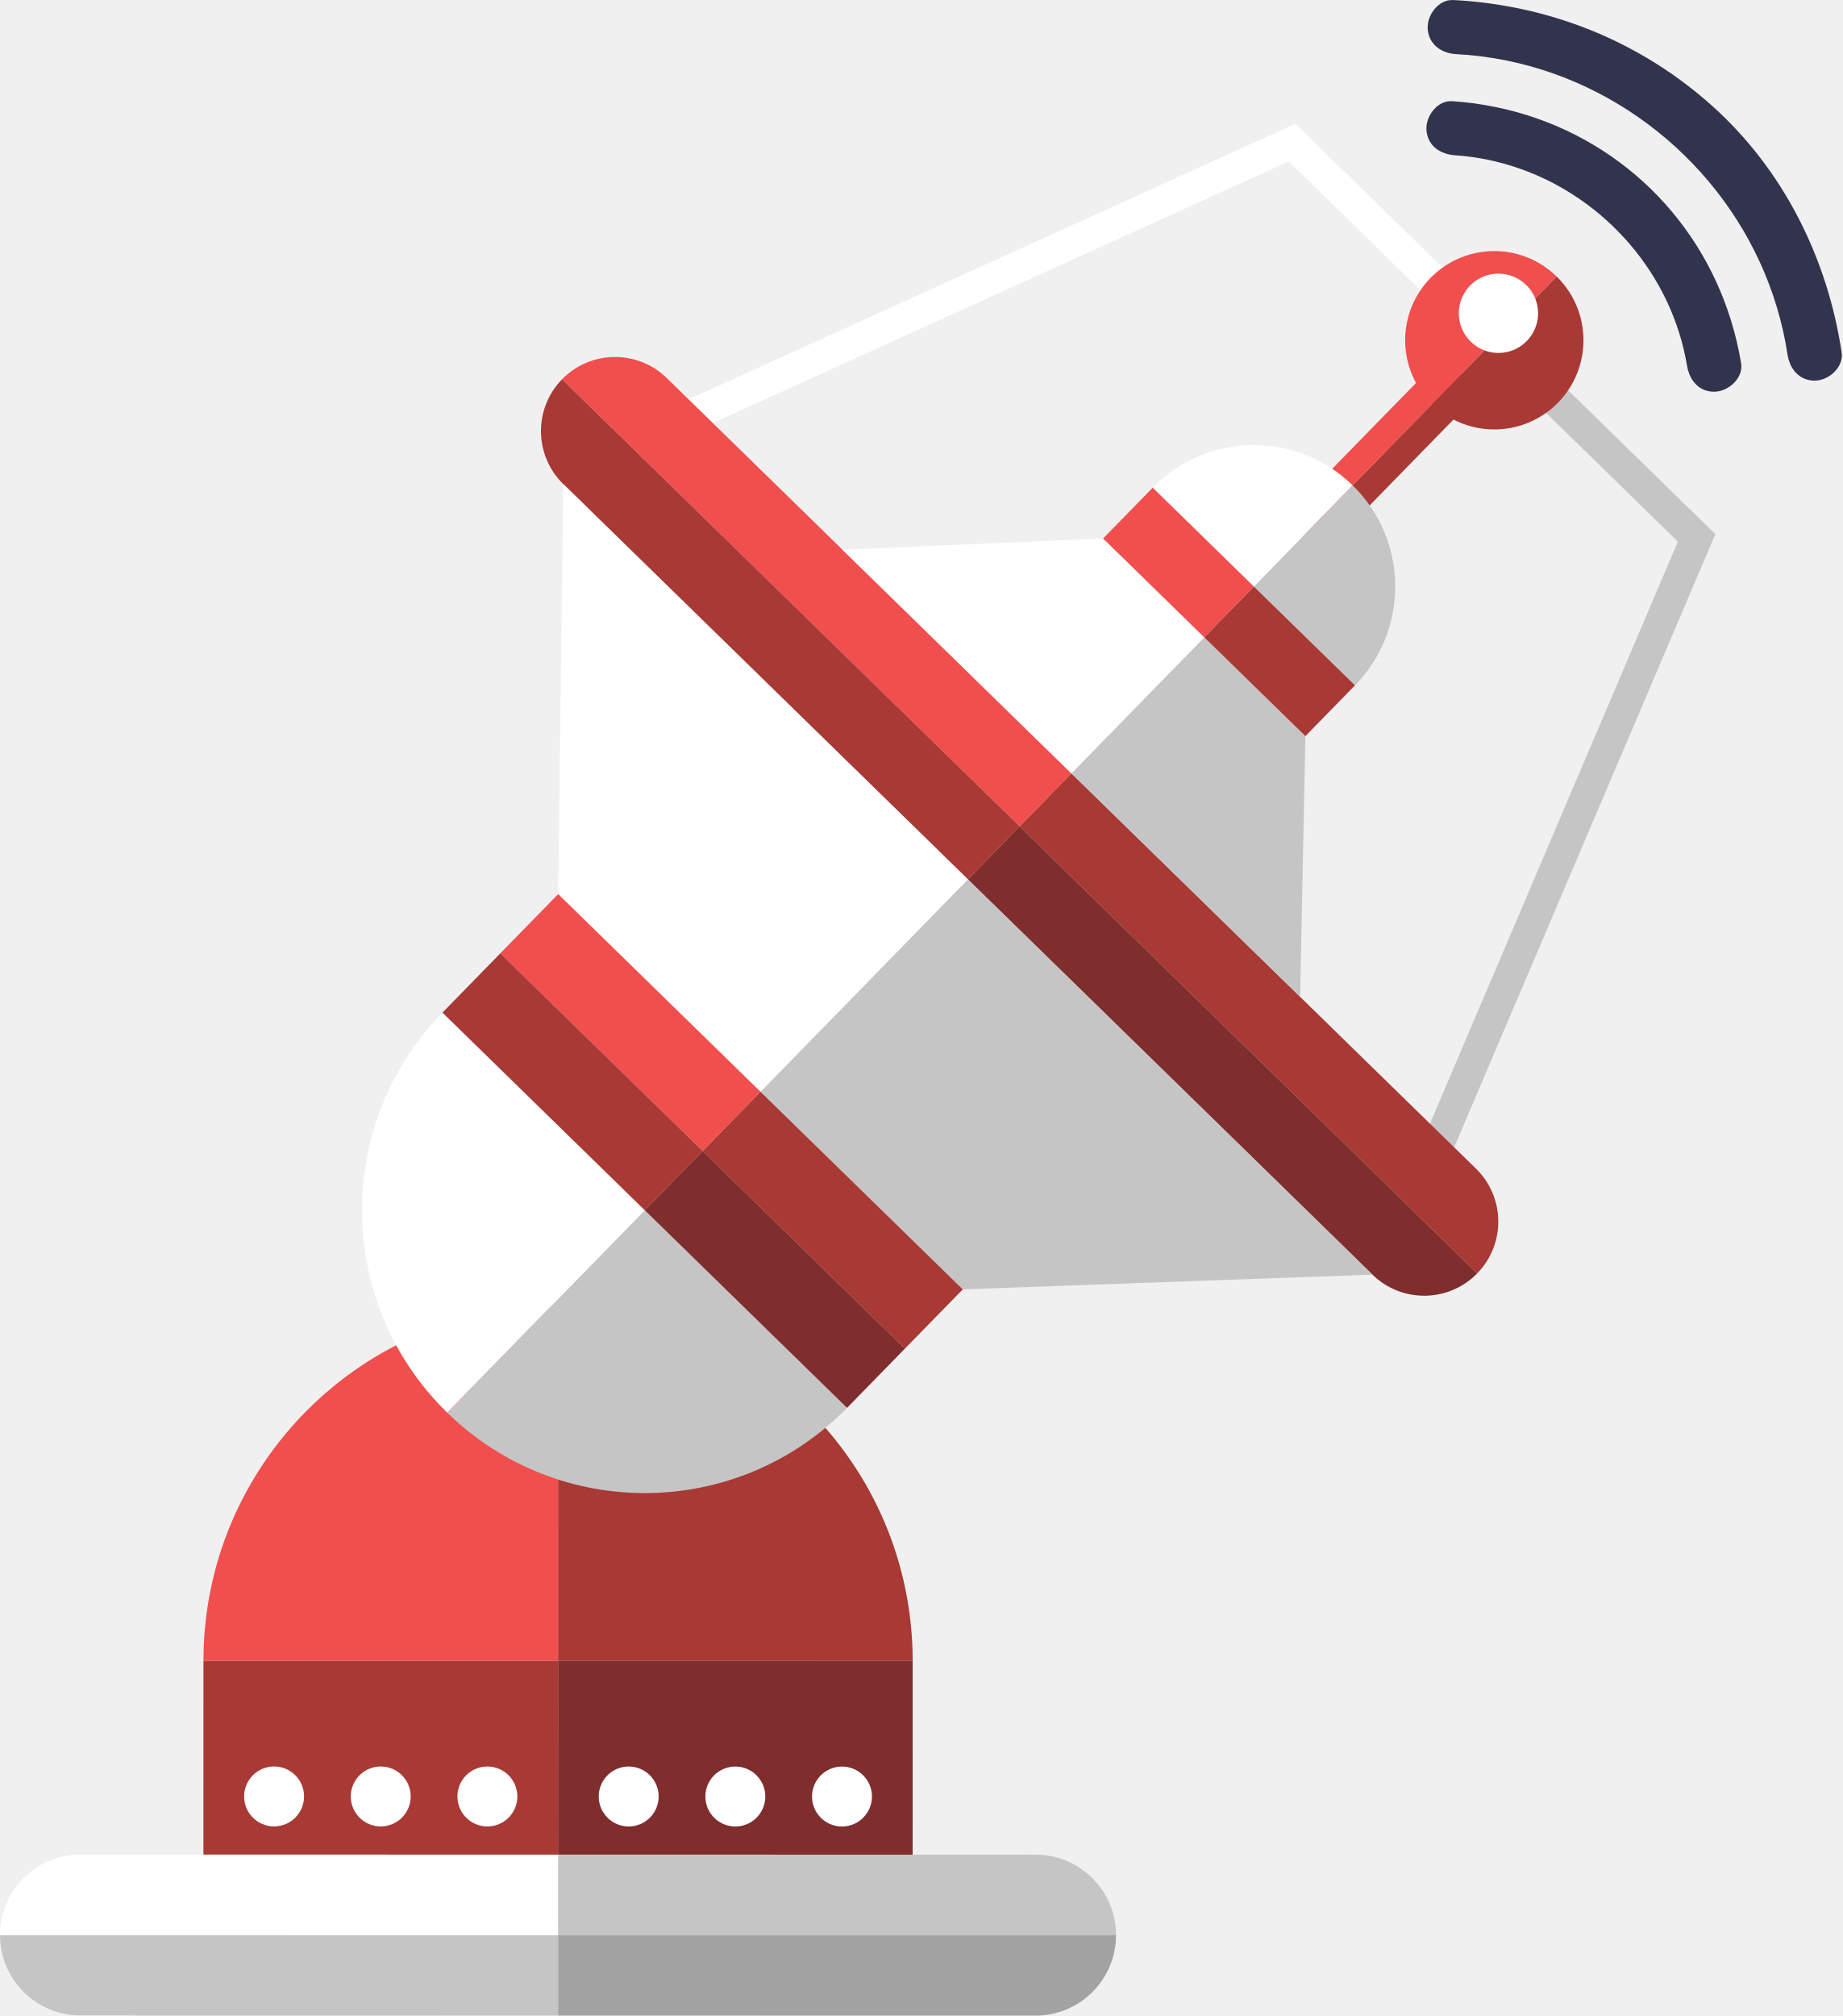
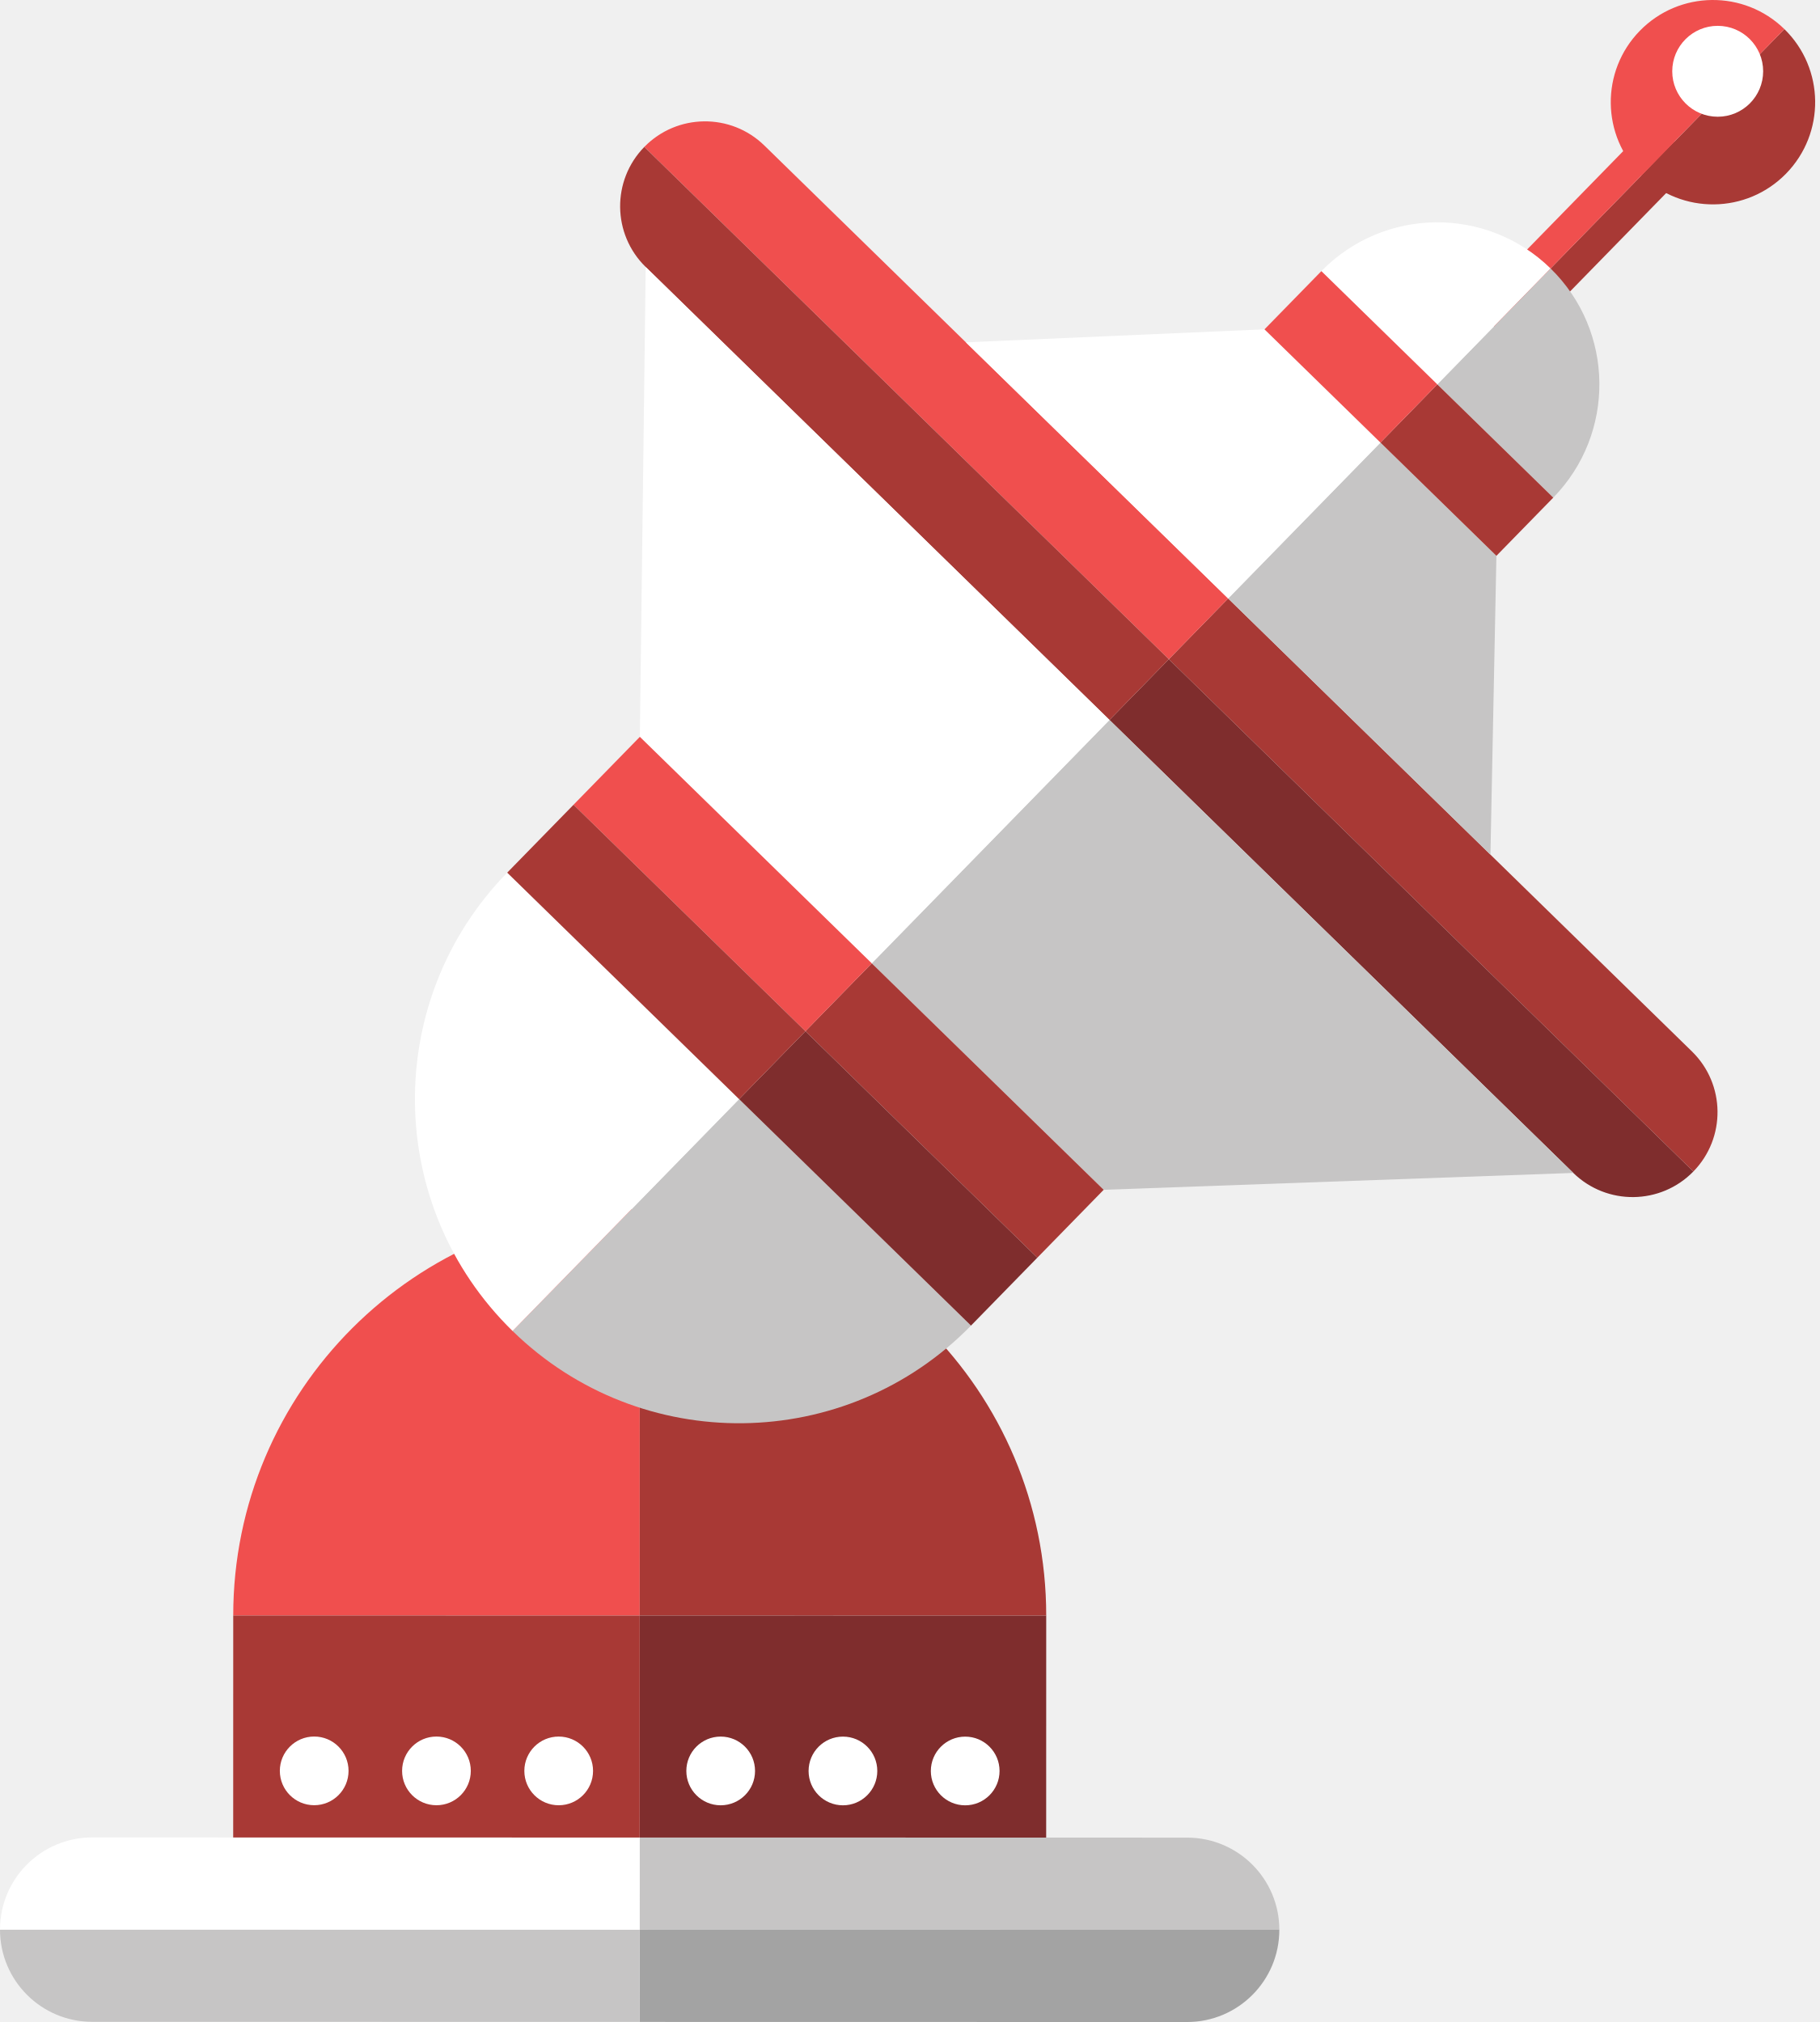
- <svg xmlns="http://www.w3.org/2000/svg" width="100%" height="100%" viewBox="0 0 1499 1640" version="1.1" xml:space="preserve" style="fill-rule:evenodd;clip-rule:evenodd;stroke-linejoin:round;stroke-miterlimit:1.414;">
-   <g transform="matrix(4.16667,0,0,4.16667,-61.4292,-40.3391)">
-     <path d="M123.717,371.772L216.981,371.788C225.655,371.789 232.688,378.82 232.686,387.494L123.714,387.478L123.717,371.772Z" style="fill:rgb(198,197,197);fill-rule:nonzero;" />
-     <path d="M123.714,387.478L232.686,387.494C232.683,396.171 225.648,403.203 216.974,403.201L123.711,403.185L123.714,387.478Z" style="fill:rgb(163,163,163);fill-rule:nonzero;" />
-     <path d="M123.711,403.185L30.447,403.169C21.773,403.168 14.74,396.136 14.743,387.459L123.714,387.478L123.711,403.185Z" style="fill:rgb(198,197,197);fill-rule:nonzero;" />
-     <path d="M123.714,387.478L14.743,387.459C14.745,378.785 21.78,371.753 30.454,371.755L123.717,371.772L123.714,387.478Z" style="fill:white;fill-rule:nonzero;" />
-     <path d="M54.475,333.942C54.479,295.694 85.491,264.696 123.734,264.701L123.723,333.952L54.475,333.942Z" style="fill:rgb(240,79,78);fill-rule:nonzero;" />
-     <path d="M123.734,264.701C161.98,264.708 192.977,295.716 192.973,333.963L123.723,333.952L123.734,264.701Z" style="fill:rgb(168,57,53);fill-rule:nonzero;" />
-     <path d="M289.438,239.75L295.104,242.165L349.724,113.97L314.939,79.991L310.632,84.398L342.405,115.432L289.438,239.75Z" style="fill:rgb(198,197,197);fill-rule:nonzero;" />
-     <path d="M303.612,86.449L299.954,82.875L269.243,114.315L272.901,117.89L303.612,86.449Z" style="fill:rgb(168,57,53);fill-rule:nonzero;" />
-     <path d="M223.966,160.67L302.977,237.843C308.693,243.425 308.798,252.584 303.217,258.297L213.86,171.017L223.966,160.67Z" style="fill:rgb(168,57,53);fill-rule:nonzero;" />
-     <path d="M213.86,171.017L303.217,258.297C297.635,264.013 288.478,264.122 282.762,258.54L203.753,181.364L213.86,171.017Z" style="fill:rgb(127,45,45);fill-rule:nonzero;" />
-     <path d="M318.723,63.659C325.601,70.378 325.731,81.399 319.014,88.281C312.295,95.159 301.271,95.287 294.393,88.568L318.723,63.659Z" style="fill:rgb(168,57,53);fill-rule:nonzero;" />
-     <path d="M180.156,284.552C158.846,306.37 123.882,306.782 102.065,285.471L140.653,245.965L180.156,284.552Z" style="fill:rgb(198,197,197);fill-rule:nonzero;" />
-     <path d="M278.892,104.439C289.8,115.096 290.005,132.577 279.351,143.486L259.597,124.192L278.892,104.439Z" style="fill:rgb(198,197,197);fill-rule:nonzero;" />
-     <path d="M202.759,261.415L163.252,222.829L203.753,181.364L282.762,258.54L202.759,261.415Z" style="fill:rgb(198,197,197);fill-rule:nonzero;" />
-     <path d="M269.665,153.402L249.912,134.108L223.966,160.67L268.647,204.311L269.665,153.402Z" style="fill:rgb(198,197,197);fill-rule:nonzero;" />
-     <path d="M151.952,234.395L191.458,272.983L202.759,261.415L163.252,222.829L151.952,234.395Z" style="fill:rgb(168,57,53);fill-rule:nonzero;" />
-     <path d="M140.653,245.965L180.156,284.552L191.458,272.983L151.952,234.395L140.653,245.965Z" style="fill:rgb(127,45,45);fill-rule:nonzero;" />
-     <path d="M259.597,124.192L279.351,143.486L269.665,153.402L249.912,134.108L259.597,124.192Z" style="fill:rgb(168,57,53);fill-rule:nonzero;" />
-     <path d="M143.37,97.074L140.822,91.466L267.699,33.851L302.484,67.83L298.179,72.233L266.405,41.2L143.37,97.074Z" style="fill:white;fill-rule:nonzero;" />
-     <path d="M296.296,79.301L299.954,82.875L269.243,114.315L265.585,110.741L296.296,79.301Z" style="fill:rgb(240,79,78);fill-rule:nonzero;" />
-     <path d="M223.966,160.67L144.957,83.495C139.241,77.913 130.084,78.022 124.503,83.735L213.86,171.017L223.966,160.67Z" style="fill:rgb(240,79,78);fill-rule:nonzero;" />
-     <path d="M213.86,171.017L124.503,83.735C118.922,89.451 119.028,98.607 124.742,104.192L203.753,181.364L213.86,171.017Z" style="fill:rgb(168,57,53);fill-rule:nonzero;" />
-     <path d="M318.723,63.659C311.845,56.94 300.821,57.068 294.102,63.947C287.384,70.825 287.515,81.85 294.393,88.568L318.723,63.659Z" style="fill:rgb(240,79,78);fill-rule:nonzero;" />
-     <path d="M101.149,207.38C79.836,229.197 80.246,264.163 102.065,285.471L140.653,245.965L101.149,207.38Z" style="fill:white;fill-rule:nonzero;" />
-     <path d="M278.892,104.439C267.983,93.785 250.501,93.99 239.845,104.898L259.597,124.192L278.892,104.439Z" style="fill:white;fill-rule:nonzero;" />
-     <path d="M123.746,184.241L163.252,222.829L203.753,181.364L124.742,104.192L123.746,184.241Z" style="fill:white;fill-rule:nonzero;" />
-     <path d="M230.159,114.814L249.912,134.108L223.966,160.67L179.289,117.031L230.159,114.814Z" style="fill:white;fill-rule:nonzero;" />
-     <path d="M151.952,234.395L112.447,195.811L123.746,184.241L163.252,222.829L151.952,234.395Z" style="fill:rgb(240,79,78);fill-rule:nonzero;" />
-     <path d="M140.653,245.965L101.149,207.38L112.447,195.811L151.952,234.395L140.653,245.965Z" style="fill:rgb(168,57,53);fill-rule:nonzero;" />
-     <path d="M259.597,124.192L239.845,104.898L230.159,114.814L249.912,134.108L259.597,124.192Z" style="fill:rgb(240,79,78);fill-rule:nonzero;" />
-     <path d="M123.717,371.772L192.965,371.781L192.973,333.963L123.723,333.952L123.717,371.772Z" style="fill:rgb(127,45,45);fill-rule:nonzero;" />
-     <path d="M54.467,371.761L123.717,371.772L123.723,333.952L54.475,333.942L54.467,371.761Z" style="fill:rgb(168,57,53);fill-rule:nonzero;" />
-     <path d="M173.315,360.432C173.316,363.664 175.936,366.285 179.167,366.284C182.4,366.284 185.019,363.667 185.023,360.433C185.022,357.201 182.402,354.581 179.17,354.581C175.938,354.582 173.318,357.201 173.315,360.432Z" style="fill:white;fill-rule:nonzero;" />
-     <path d="M152.49,360.429C152.491,363.661 155.11,366.281 158.343,366.281C161.573,366.283 164.194,363.663 164.194,360.431C164.196,357.2 161.577,354.577 158.345,354.577C155.11,354.577 152.49,357.197 152.49,360.429Z" style="fill:white;fill-rule:nonzero;" />
-     <path d="M131.665,360.425C131.666,363.657 134.283,366.276 137.513,366.279C140.748,366.279 143.369,363.659 143.369,360.427C143.368,357.195 140.748,354.575 137.517,354.572C134.285,354.573 131.665,357.193 131.665,360.425Z" style="fill:white;fill-rule:nonzero;" />
-     <path d="M104.069,360.419C104.068,363.654 106.688,366.275 109.92,366.274C113.152,366.274 115.773,363.654 115.772,360.422C115.775,357.191 113.152,354.569 109.92,354.57C106.689,354.567 104.067,357.19 104.069,360.419Z" style="fill:white;fill-rule:nonzero;" />
-     <path d="M83.243,360.418C83.24,363.649 85.86,366.27 89.095,366.27C92.326,366.273 94.948,363.65 94.947,360.418C94.947,357.186 92.327,354.566 89.095,354.566C85.863,354.567 83.242,357.186 83.243,360.418Z" style="fill:white;fill-rule:nonzero;" />
-     <path d="M62.415,360.414C62.415,363.646 65.035,366.266 68.267,366.266C71.498,366.268 74.119,363.648 74.121,360.417C74.121,357.185 71.502,354.562 68.27,354.562C65.038,354.563 62.417,357.183 62.415,360.414Z" style="fill:white;fill-rule:nonzero;" />
-     <path d="M299.62,70.847C299.62,75.123 303.087,78.59 307.363,78.591C311.638,78.592 315.105,75.124 315.106,70.849C315.107,66.573 311.64,63.106 307.364,63.105C303.088,63.104 299.622,66.569 299.62,70.847Z" style="fill:white;fill-rule:nonzero;" />
-     <clipPath id="_clip1">
-       <path d="M347.738,85.874C348.337,86.086 349.004,86.186 349.736,86.15C352.36,86.021 355.229,83.459 354.757,80.614C350.987,57.967 335.667,40.158 315.05,32.865C309.785,31.003 304.172,29.826 298.322,29.431C295.443,29.239 293.172,32.343 293.301,34.968C293.419,37.343 294.895,38.896 296.857,39.59C297.479,39.81 298.147,39.943 298.837,39.989C303.266,40.289 307.567,41.2 311.645,42.643C328.287,48.529 341.223,63.247 344.197,81.128C344.561,83.302 345.782,85.182 347.738,85.874Z" />
-     </clipPath>
-     <g clip-path="url(#_clip1)">
-       <path d="M366.666,51.122L295.44,25.93L282.411,62.768L353.637,87.961L366.666,51.122Z" style="fill:rgb(50,52,77);fill-rule:nonzero;" />
-     </g>
-     <path d="M367.369,83.706C367.971,83.918 368.637,84.021 369.363,83.983C372.02,83.856 374.816,81.301 374.384,78.447C371.599,60.043 362.987,42.744 349,30.259C341.018,23.136 331.921,17.798 322.111,14.328C314.619,11.678 306.708,10.116 298.57,9.687C295.688,9.533 293.419,12.565 293.549,15.224C293.662,17.574 295.139,19.163 297.104,19.858C297.725,20.078 298.395,20.209 299.085,20.245C305.674,20.593 312.06,21.9 318.094,24.034C341.725,32.393 359.959,53.413 363.827,78.962C364.157,81.141 365.41,83.013 367.369,83.706Z" style="fill:rgb(50,52,77);fill-rule:nonzero;" />
-   </g>
+ <svg xmlns="http://www.w3.org/2000/svg" xml:space="preserve" stroke-linejoin="round" stroke-miterlimit="2" viewBox="0 0 360 400">
+   <path fill="#c6c5c5" d="m126.531 363.508 108.29.019c10.072.001 18.238 8.165 18.235 18.236l-126.528-.019.003-18.236Z" />
+   <path fill="#a3a3a3" d="m126.527 381.745 126.528.019c-.003 10.075-8.172 18.24-18.243 18.238l-108.289-.019.004-18.238Z" />
+   <path fill="#c6c5c5" d="m126.524 399.982-108.29-.018c-10.072-.001-18.238-8.166-18.234-18.241l126.527.022-.004 18.238Z" />
+   <path fill="#fff" d="M126.527 381.745 0 381.723c.002-10.072 8.171-18.236 18.242-18.234l108.289.02-.003 18.236Z" />
+   <path fill="#f04f4e" d="M46.133 319.583c.005-44.41 36.013-80.402 80.417-80.396l-.013 80.408-80.404-.012Z" />
+   <path fill="#a83935" d="M126.551 239.187c44.408.008 80.399 36.012 80.394 80.421l-80.407-.013.013-80.408ZM335.409 32.217l-4.247-4.15-35.659 36.505 4.247 4.151 35.659-36.507ZM242.931 118.395l91.74 89.606c6.637 6.481 6.759 17.116.279 23.749L231.197 130.41l11.734-12.014Z" />
+   <path fill="#7f2d2d" d="M231.197 130.41 334.95 231.751c-6.481 6.637-17.114 6.763-23.75.282l-91.738-89.61 11.735-12.014Z" />
+   <path fill="#a83935" d="M352.954 5.755c7.986 7.801 8.137 20.598.338 28.589-7.801 7.986-20.602 8.135-28.588.333L352.954 5.755Z" />
+   <path fill="#c6c5c5" d="M192.063 262.236c-24.743 25.333-65.34 25.811-90.672 1.067l44.805-45.871 45.867 44.804ZM306.706 53.105c12.665 12.374 12.903 32.671.533 45.338l-22.936-22.402 22.404-22.935ZM218.307 235.372l-45.872-44.803 47.026-48.145 91.738 89.61-92.892 3.338ZM295.993 109.957l-22.935-22.402-30.126 30.841 51.88 50.672 1.182-59.111Z" />
+   <path fill="#a83935" d="m159.315 203.998 45.871 44.805 13.122-13.432-45.872-44.803-13.12 13.429Z" />
+   <path fill="#7f2d2d" d="m146.195 217.432 45.867 44.804 13.123-13.433-45.871-44.805-13.119 13.434Z" />
+   <path fill="#a83935" d="M284.303 76.041 307.239 98.443l-11.246 11.514-22.935-22.402 11.245-11.514Z" />
+   <path fill="#f04f4e" d="m326.914 23.917 4.247 4.15-35.659 36.505-4.247-4.15 35.659-36.505ZM242.931 118.395 151.193 28.787c-6.637-6.481-17.269-6.355-23.749.279l103.753 101.344 11.734-12.014Z" />
+   <path fill="#a83935" d="M231.197 130.41 127.444 29.066c-6.48 6.637-6.357 17.268.278 23.753l91.74 89.605 11.735-12.014Z" />
+   <path fill="#f04f4e" d="M352.954 5.755c-7.986-7.801-20.786-7.653-28.588.334-7.8 7.986-7.648 20.787.338 28.588L352.954 5.755Z" />
+   <path fill="#fff" d="M100.327 172.631c-24.747 25.332-24.271 65.931 1.063 90.672l44.805-45.871-45.868-44.801ZM306.706 53.105c-12.666-12.37-32.965-12.133-45.338.533l22.934 22.402 22.404-22.935ZM126.564 145.764l45.871 44.805 47.026-48.145-91.74-89.605-1.157 92.946ZM250.122 65.152l22.935 22.402-30.126 30.841-51.875-50.67 59.066-2.574Z" />
+   <path fill="#f04f4e" d="M159.315 203.998 113.445 159.198l13.119-13.434 45.871 44.805-13.12 13.429Z" />
+   <path fill="#a83935" d="m146.195 217.432-45.868-44.801 13.118-13.433 45.87 44.8-13.119 13.434Z" />
+   <path fill="#f04f4e" d="M284.303 76.041 261.368 53.638l-11.246 11.514 22.935 22.402 11.245-11.514Z" />
+   <path fill="#7f2d2d" d="m126.531 363.508 80.405.01.009-43.911-80.407-.013-.007 43.913Z" />
+   <path fill="#a83935" d="m46.124 363.495 80.407.013.007-43.913-80.404-.012-.009 43.912Z" />
+   <path fill="#fff" d="M184.12 350.341c.001 3.753 3.043 6.796 6.795 6.795 3.754 0 6.795-3.039 6.8-6.794-.001-3.753-3.043-6.795-6.796-6.795-3.753.001-6.795 3.042-6.798 6.794ZM159.94 350.338c.001 3.753 3.042 6.795 6.796 6.795 3.75.002 6.794-3.04 6.794-6.793.002-3.752-3.039-6.797-6.791-6.797-3.756 0-6.798 3.042-6.798 6.795ZM135.759 350.333c.001 3.753 3.04 6.794 6.79 6.797 3.756 0 6.8-3.042 6.8-6.795-.001-3.753-3.043-6.795-6.795-6.798-3.753.001-6.795 3.043-6.795 6.796ZM103.717 350.326c-.001 3.756 3.041 6.8 6.794 6.798 3.753 0 6.796-3.042 6.795-6.795.004-3.752-3.042-6.796-6.795-6.795-3.752-.004-6.796 3.042-6.794 6.791ZM79.536 350.325c-.003 3.752 3.039 6.795 6.795 6.795 3.752.003 6.796-3.042 6.795-6.795 0-3.753-3.042-6.795-6.795-6.795-3.753.001-6.796 3.042-6.795 6.795ZM55.352 350.32c0 3.753 3.042 6.795 6.795 6.795 3.752.002 6.795-3.04 6.797-6.791 0-3.753-3.041-6.798-6.794-6.798-3.753.001-6.796 3.043-6.798 6.795ZM330.774 14.101c0 4.965 4.026 8.99 8.991 8.992 4.964.001 8.989-4.026 8.99-8.989.001-4.965-4.024-8.991-8.989-8.992-4.965-.001-8.989 4.022-8.992 8.989Z" />
</svg>
